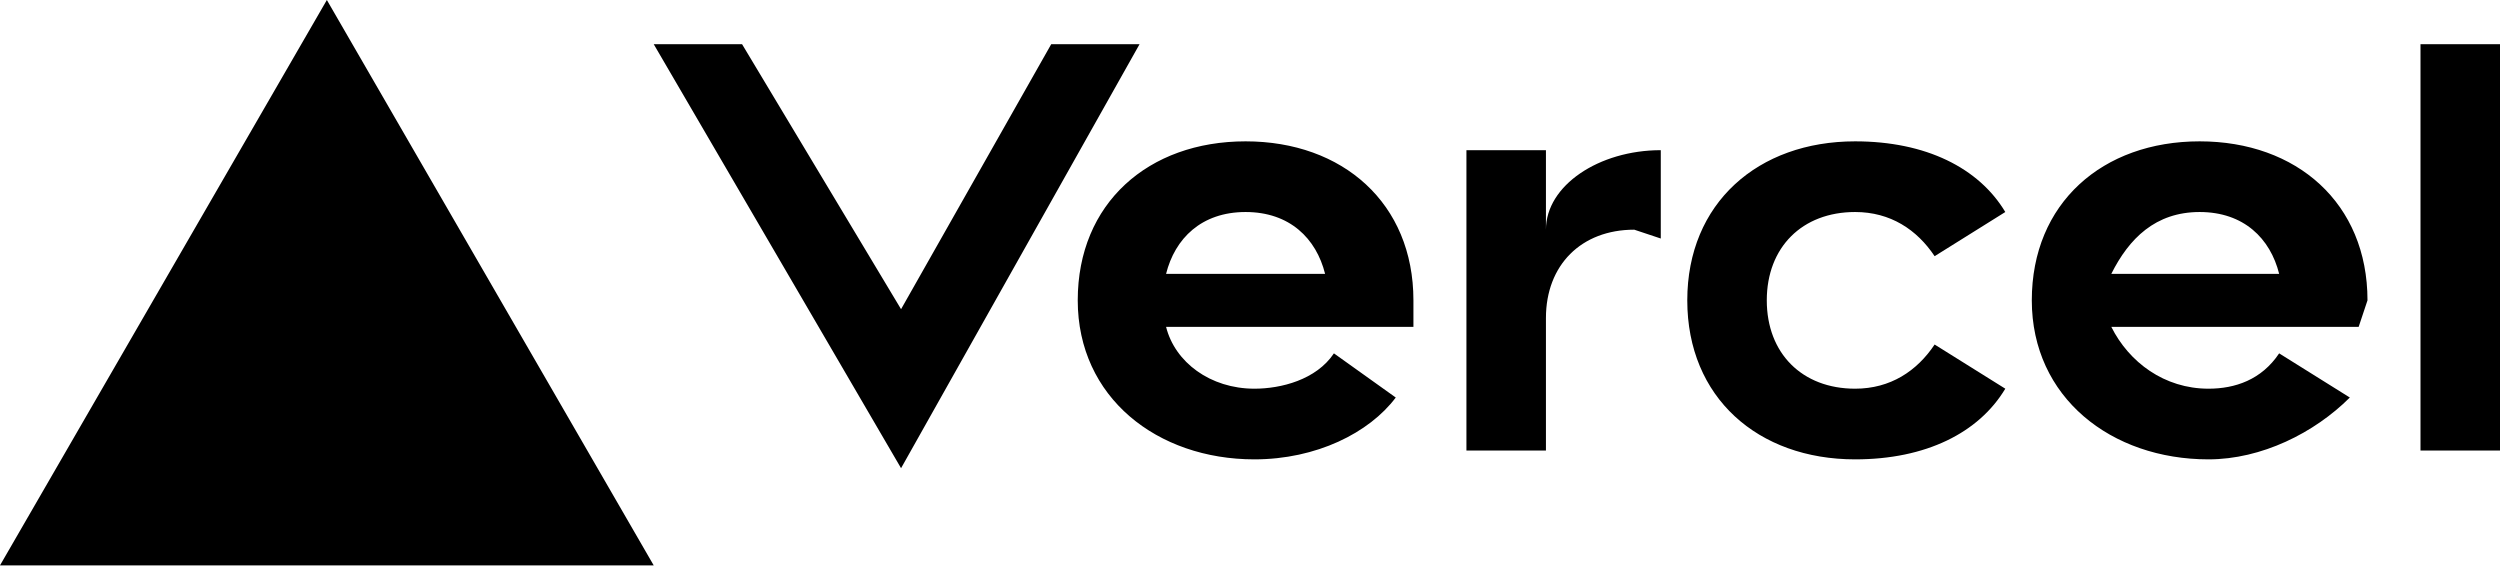
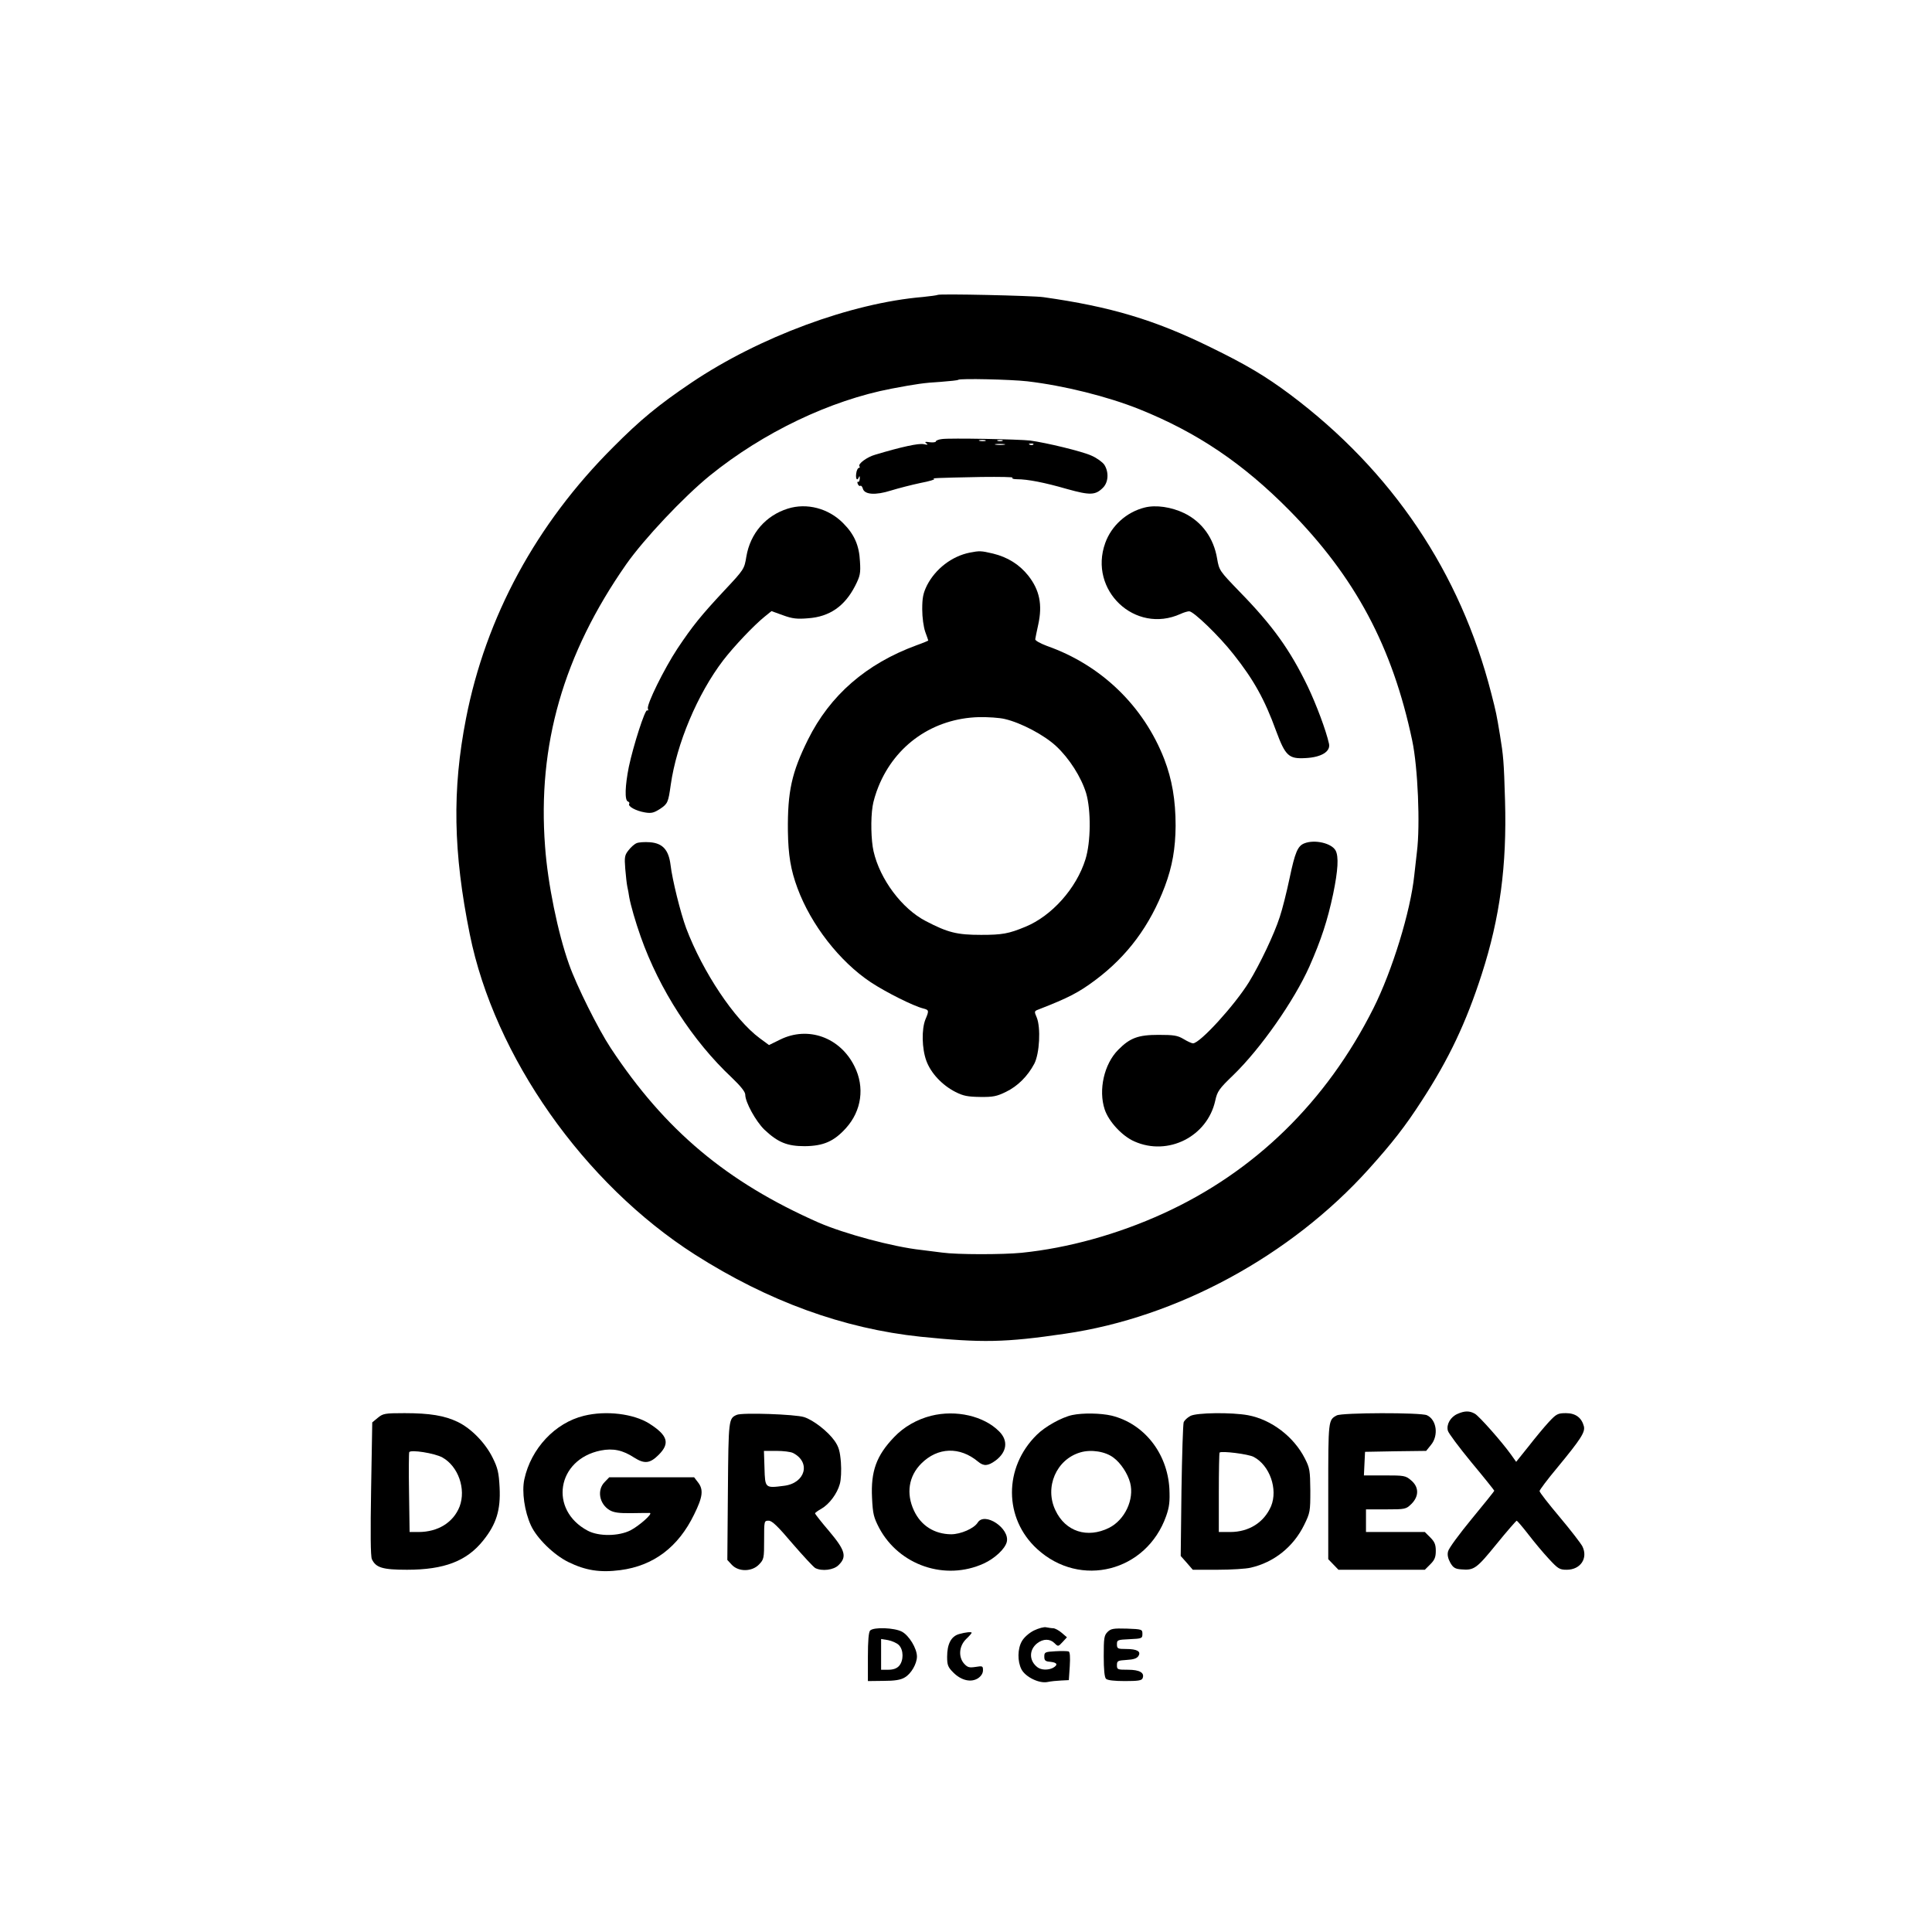
- <svg xmlns="http://www.w3.org/2000/svg" fill="none" viewBox="0 0 283 64">
-   <path fill="black" d="M141 16c-11 0-19 7-19 18s9 18 20 18c7 0 13-3 16-7l-7-5c-2 3-6 4-9 4-5 0-9-3-10-7h28v-3c0-11-8-18-19-18zm-9 15c1-4 4-7 9-7s8 3 9 7h-18zm117-15c-11 0-19 7-19 18s9 18 20 18c6 0 12-3 16-7l-8-5c-2 3-5 4-8 4-5 0-9-3-11-7h28l1-3c0-11-8-18-19-18zm-10 15c2-4 5-7 10-7s8 3 9 7h-19zm-39 3c0 6 4 10 10 10 4 0 7-2 9-5l8 5c-3 5-9 8-17 8-11 0-19-7-19-18s8-18 19-18c8 0 14 3 17 8l-8 5c-2-3-5-5-9-5-6 0-10 4-10 10zm83-29v46h-9V5h9zM37 0l37 64H0L37 0zm92 5-27 48L74 5h10l18 30 17-30h10zm59 12v10l-3-1c-6 0-10 4-10 10v15h-9V17h9v9c0-5 6-9 13-9z" />
+ <svg xmlns="http://www.w3.org/2000/svg" version="1.0" width="1024pt" height="1024pt" viewBox="0 0 1024 1024" preserveAspectRatio="xMidYMid meet">
+   <g transform="translate(0,1024) scale(0.1,-0.1)" fill="#000000" stroke="none">
+     <path d="M4970 8677 c-3 -2 -38 -7 -78 -11 -382 -32 -869 -213 -1227 -454 -175 -118 -271 -197 -415 -342 -408 -407 -675 -900 -780 -1438 -74 -378 -68 -709 20 -1144 131 -649 605 -1322 1194 -1698 388 -247 786 -392 1196 -435 324 -33 446 -31 765 16 594 86 1196 413 1610 873 124 138 193 226 280 361 144 221 236 415 319 673 96 298 133 574 123 918 -6 210 -9 239 -27 349 -18 109 -20 119 -46 220 -164 641 -525 1178 -1066 1584 -130 97 -232 158 -423 251 -295 145 -530 215 -885 265 -55 8 -553 19 -560 12z m475 -458 c195 -23 424 -80 594 -148 306 -123 549 -287 795 -536 349 -354 546 -722 651 -1220 30 -141 43 -448 25 -590 -4 -38 -11 -94 -14 -124 -20 -192 -117 -507 -217 -706 -249 -495 -629 -866 -1114 -1087 -241 -110 -504 -183 -750 -208 -101 -10 -343 -10 -421 1 -32 4 -82 10 -111 14 -149 16 -408 86 -544 145 -487 215 -814 489 -1102 925 -66 100 -181 330 -221 444 -59 165 -113 428 -127 624 -41 538 97 1019 430 1496 94 134 304 357 443 470 284 230 639 399 963 461 132 25 174 31 260 36 50 4 92 8 94 11 9 8 278 2 366 -8z" />
+     <path d="M4993 7913 c-18 -2 -33 -8 -33 -13 0 -4 -15 -6 -32 -4 -25 4 -29 2 -18 -6 11 -7 7 -9 -15 -4 -27 5 -116 -14 -256 -56 -43 -12 -92 -48 -84 -61 4 -5 2 -9 -3 -9 -5 0 -12 -13 -14 -30 -4 -30 6 -42 15 -17 3 6 4 2 4 -10 -1 -12 -5 -19 -9 -17 -4 3 -5 -2 -2 -10 3 -9 10 -14 14 -11 4 3 10 -4 13 -14 8 -33 67 -37 149 -11 39 12 109 30 156 40 48 9 80 19 73 21 -14 5 0 6 251 11 97 1 171 0 165 -4 -7 -4 4 -8 24 -8 55 0 144 -17 265 -52 122 -34 150 -33 190 7 29 29 32 83 7 122 -10 14 -40 36 -68 48 -50 23 -242 69 -325 80 -59 7 -425 14 -467 8z m230 -10 c-7 -2 -21 -2 -30 0 -10 3 -4 5 12 5 17 0 24 -2 18 -5z m90 0 c-7 -2 -19 -2 -25 0 -7 3 -2 5 12 5 14 0 19 -2 13 -5z m10 -20 c-13 -2 -33 -2 -45 0 -13 2 -3 4 22 4 25 0 35 -2 23 -4z m154 1 c-3 -3 -12 -4 -19 -1 -8 3 -5 6 6 6 11 1 17 -2 13 -5z" />
+     <path d="M4175 7544 c-117 -37 -198 -131 -219 -253 -11 -67 -11 -68 -118 -182 -123 -132 -166 -185 -247 -306 -70 -106 -165 -298 -157 -319 3 -8 2 -12 -4 -9 -11 7 -73 -186 -97 -299 -20 -100 -23 -178 -5 -184 6 -2 10 -8 7 -12 -9 -14 36 -38 83 -46 35 -6 48 -2 81 19 40 27 43 34 56 127 31 218 142 482 278 660 56 73 163 186 219 231 l37 30 61 -22 c49 -18 74 -21 133 -16 114 8 194 64 249 171 27 53 30 67 26 130 -4 85 -30 144 -89 203 -78 79 -193 109 -294 77z" />
+     <path d="M6067 7550 c-96 -24 -176 -96 -209 -188 -90 -250 158 -485 399 -376 17 8 38 14 46 14 23 0 159 -131 235 -228 107 -135 165 -239 226 -407 49 -132 67 -148 155 -143 85 4 134 35 125 76 -16 72 -67 207 -112 302 -94 195 -186 324 -363 505 -105 109 -107 111 -118 174 -18 109 -80 195 -174 241 -69 33 -150 45 -210 30z" />
+     <path d="M5140 7311 c-95 -19 -182 -86 -227 -174 -20 -41 -25 -65 -25 -126 0 -44 7 -94 16 -120 9 -24 16 -45 16 -46 0 -1 -28 -13 -62 -25 -267 -98 -459 -265 -576 -501 -86 -174 -108 -274 -106 -483 2 -130 15 -207 51 -304 72 -194 223 -388 388 -498 82 -54 226 -126 278 -139 31 -8 32 -11 12 -58 -21 -52 -19 -155 5 -220 24 -65 83 -128 153 -164 43 -22 66 -26 132 -27 68 -1 88 3 137 27 62 30 115 83 150 149 28 54 35 191 13 245 -14 32 -13 34 8 42 162 63 215 91 302 156 170 127 290 288 369 497 40 107 56 201 57 321 0 137 -19 246 -60 353 -109 281 -334 499 -621 600 -37 14 -64 29 -63 36 1 7 8 42 16 78 23 105 7 183 -53 259 -47 59 -109 98 -187 117 -64 15 -71 15 -123 5z m186 -882 c86 -20 209 -85 272 -144 69 -64 133 -164 159 -250 26 -90 25 -258 -4 -350 -48 -154 -179 -300 -318 -357 -89 -37 -123 -43 -235 -43 -128 0 -176 12 -293 73 -126 65 -243 221 -277 370 -13 57 -16 170 -5 239 3 23 17 70 31 104 90 222 291 361 531 368 49 1 111 -3 139 -10z" />
+     <path d="M3374 5771 c-12 -5 -31 -22 -43 -38 -20 -25 -22 -36 -17 -98 3 -38 8 -81 11 -95 3 -14 8 -38 10 -55 8 -44 33 -131 61 -210 99 -280 275 -552 483 -747 47 -45 71 -75 71 -90 0 -40 56 -141 101 -185 72 -68 121 -88 214 -88 99 1 155 25 219 96 83 92 100 217 45 327 -76 154 -246 215 -394 142 l-59 -29 -49 36 c-134 99 -302 351 -390 583 -30 81 -74 258 -83 336 -10 80 -42 115 -110 120 -27 2 -59 0 -70 -5z" />
+     <path d="M6913 5770 c-35 -14 -49 -47 -78 -185 -15 -71 -38 -164 -52 -205 -29 -91 -105 -250 -163 -345 -76 -123 -260 -325 -297 -325 -6 0 -29 10 -50 23 -32 19 -52 22 -133 22 -107 0 -151 -16 -213 -79 -75 -75 -106 -213 -72 -316 21 -64 93 -142 158 -170 178 -79 386 26 428 216 11 50 20 63 97 137 145 141 321 393 402 574 63 143 96 244 126 385 26 126 30 198 13 230 -21 39 -111 60 -166 38z" />
+     <path d="M7725 2746 c-37 -16 -60 -56 -51 -89 3 -13 60 -89 125 -168 66 -79 120 -147 121 -150 0 -3 -54 -70 -120 -150 -65 -79 -122 -156 -125 -172 -5 -18 0 -38 12 -60 15 -26 26 -33 58 -35 68 -6 81 4 186 133 56 69 105 125 108 125 3 -1 31 -33 61 -72 30 -39 79 -98 109 -130 49 -53 57 -58 95 -58 73 0 114 61 83 124 -9 17 -63 87 -121 156 -58 69 -106 130 -106 137 0 6 42 62 93 123 127 154 149 189 142 220 -12 46 -44 70 -95 70 -43 0 -51 -4 -91 -47 -25 -27 -73 -85 -108 -130 l-65 -81 -27 38 c-51 71 -170 205 -192 217 -28 16 -54 16 -92 -1z" />
+     <path d="M2002 2725 l-29 -24 -6 -351 c-4 -233 -3 -359 4 -374 21 -45 57 -56 186 -56 198 0 317 46 404 155 70 87 93 162 87 281 -4 79 -10 104 -37 158 -38 77 -112 154 -184 189 -70 34 -149 47 -283 47 -105 0 -114 -2 -142 -25z m343 -210 c84 -47 126 -167 91 -260 -33 -84 -114 -135 -218 -135 l-47 0 -3 208 c-2 114 -1 211 1 215 6 15 135 -5 176 -28z" />
+     <path d="M3095 2736 c-153 -37 -281 -174 -316 -337 -14 -65 1 -170 35 -244 31 -68 121 -156 198 -194 92 -45 168 -57 276 -43 176 23 307 122 391 295 46 93 51 132 20 171 l-20 26 -225 0 -225 0 -24 -25 c-42 -42 -29 -116 26 -149 22 -13 50 -17 117 -16 48 1 91 1 96 1 19 -2 -56 -68 -102 -92 -63 -32 -169 -33 -227 -2 -207 110 -164 378 69 425 66 13 117 2 178 -38 54 -34 83 -31 129 15 61 61 49 103 -50 166 -83 52 -229 70 -346 41z" />
+     <path d="M3905 2741 c-43 -19 -44 -22 -47 -403 l-3 -366 24 -26 c36 -38 107 -37 144 2 26 27 27 33 27 130 0 101 0 102 24 102 18 0 48 -29 126 -121 57 -66 111 -124 121 -130 35 -18 98 -11 124 16 45 44 35 78 -50 179 -41 48 -75 91 -75 95 0 3 15 14 33 24 42 24 84 80 98 131 7 23 9 73 6 115 -5 60 -11 82 -34 115 -35 49 -111 109 -161 125 -45 15 -329 25 -357 12z m298 -202 c96 -49 66 -160 -47 -174 -101 -13 -101 -13 -104 93 l-3 92 66 0 c37 0 76 -5 88 -11z" />
+     <path d="M4935 2736 c-75 -19 -145 -59 -196 -113 -94 -98 -124 -181 -117 -322 4 -86 9 -104 38 -160 106 -198 350 -281 554 -188 59 27 113 78 122 114 18 72 -117 162 -154 103 -19 -31 -90 -62 -141 -62 -89 1 -160 46 -197 126 -42 90 -28 182 39 249 87 87 204 91 301 10 30 -25 52 -24 93 6 60 45 68 105 19 154 -81 82 -229 116 -361 83z" />
+     <path d="M5683 2740 c-56 -12 -144 -61 -188 -105 -176 -173 -175 -443 2 -605 229 -210 580 -120 684 175 17 49 20 76 17 145 -11 189 -135 345 -307 387 -57 13 -151 15 -208 3z m219 -226 c38 -28 75 -84 88 -133 23 -88 -28 -197 -112 -239 -115 -57 -231 -20 -284 93 -59 123 5 270 132 307 57 17 133 5 176 -28z" />
+     <path d="M6309 2735 c-15 -8 -30 -22 -35 -32 -4 -10 -9 -174 -12 -364 l-4 -346 32 -36 32 -37 132 0 c72 0 151 5 175 11 123 28 226 110 283 226 32 65 33 72 33 183 -1 106 -3 119 -29 170 -59 116 -178 206 -301 229 -86 16 -274 14 -306 -4z m336 -217 c85 -45 129 -171 92 -261 -37 -86 -117 -137 -217 -137 l-60 0 0 208 c0 115 2 211 4 213 10 10 154 -8 181 -23z" />
+     <path d="M7085 2738 c-45 -24 -45 -24 -45 -402 l0 -360 27 -28 27 -28 229 0 229 0 29 29 c23 23 29 38 29 71 0 33 -6 48 -29 71 l-29 29 -156 0 -156 0 0 60 0 60 106 0 c103 0 106 1 135 29 41 41 40 90 -2 125 -29 25 -37 26 -140 26 l-110 0 3 63 3 62 162 3 162 2 25 31 c42 50 31 134 -21 158 -32 15 -451 14 -478 -1z" />
+     <path d="M5480 1598 c-26 -13 -53 -37 -64 -57 -23 -40 -24 -106 -2 -149 21 -40 93 -76 138 -67 18 4 51 7 73 8 l40 2 5 74 c3 49 1 75 -6 78 -6 2 -38 3 -70 1 -55 -3 -59 -5 -59 -28 0 -21 5 -26 33 -28 36 -4 41 -16 13 -32 -26 -13 -62 -12 -82 3 -45 34 -46 92 -2 127 32 25 68 25 92 1 19 -19 20 -19 43 6 l23 25 -28 24 c-15 13 -36 24 -45 24 -9 0 -26 3 -37 5 -11 3 -40 -5 -65 -17z" />
+     <path d="M4612 1598 c-8 -8 -12 -54 -12 -140 l0 -128 83 1 c58 0 91 5 112 18 34 19 65 73 65 111 0 43 -42 112 -80 132 -40 21 -149 25 -168 6z m152 -77 c26 -26 26 -83 1 -111 -12 -13 -30 -20 -57 -20 l-38 0 0 81 0 82 37 -6 c20 -4 46 -15 57 -26z" />
+     <path d="M5870 1590 c-18 -18 -20 -33 -20 -128 0 -71 4 -112 12 -120 8 -8 45 -12 100 -12 70 0 90 3 94 15 12 29 -16 45 -77 45 -56 0 -59 1 -59 24 0 23 4 25 51 28 37 2 55 8 63 21 15 24 -7 37 -66 37 -44 0 -48 2 -48 25 0 23 3 24 68 27 64 3 67 4 67 28 0 24 -2 25 -82 28 -72 2 -85 0 -103 -18z" />
+     <path d="M5083 1579 c-42 -12 -63 -53 -63 -120 0 -44 4 -55 33 -84 42 -42 94 -54 131 -30 16 11 26 26 26 42 0 23 -2 24 -39 18 -33 -5 -42 -3 -60 16 -32 35 -29 93 9 131 17 16 30 31 30 34 0 6 -32 3 -67 -7z" />
+   </g>
</svg>
